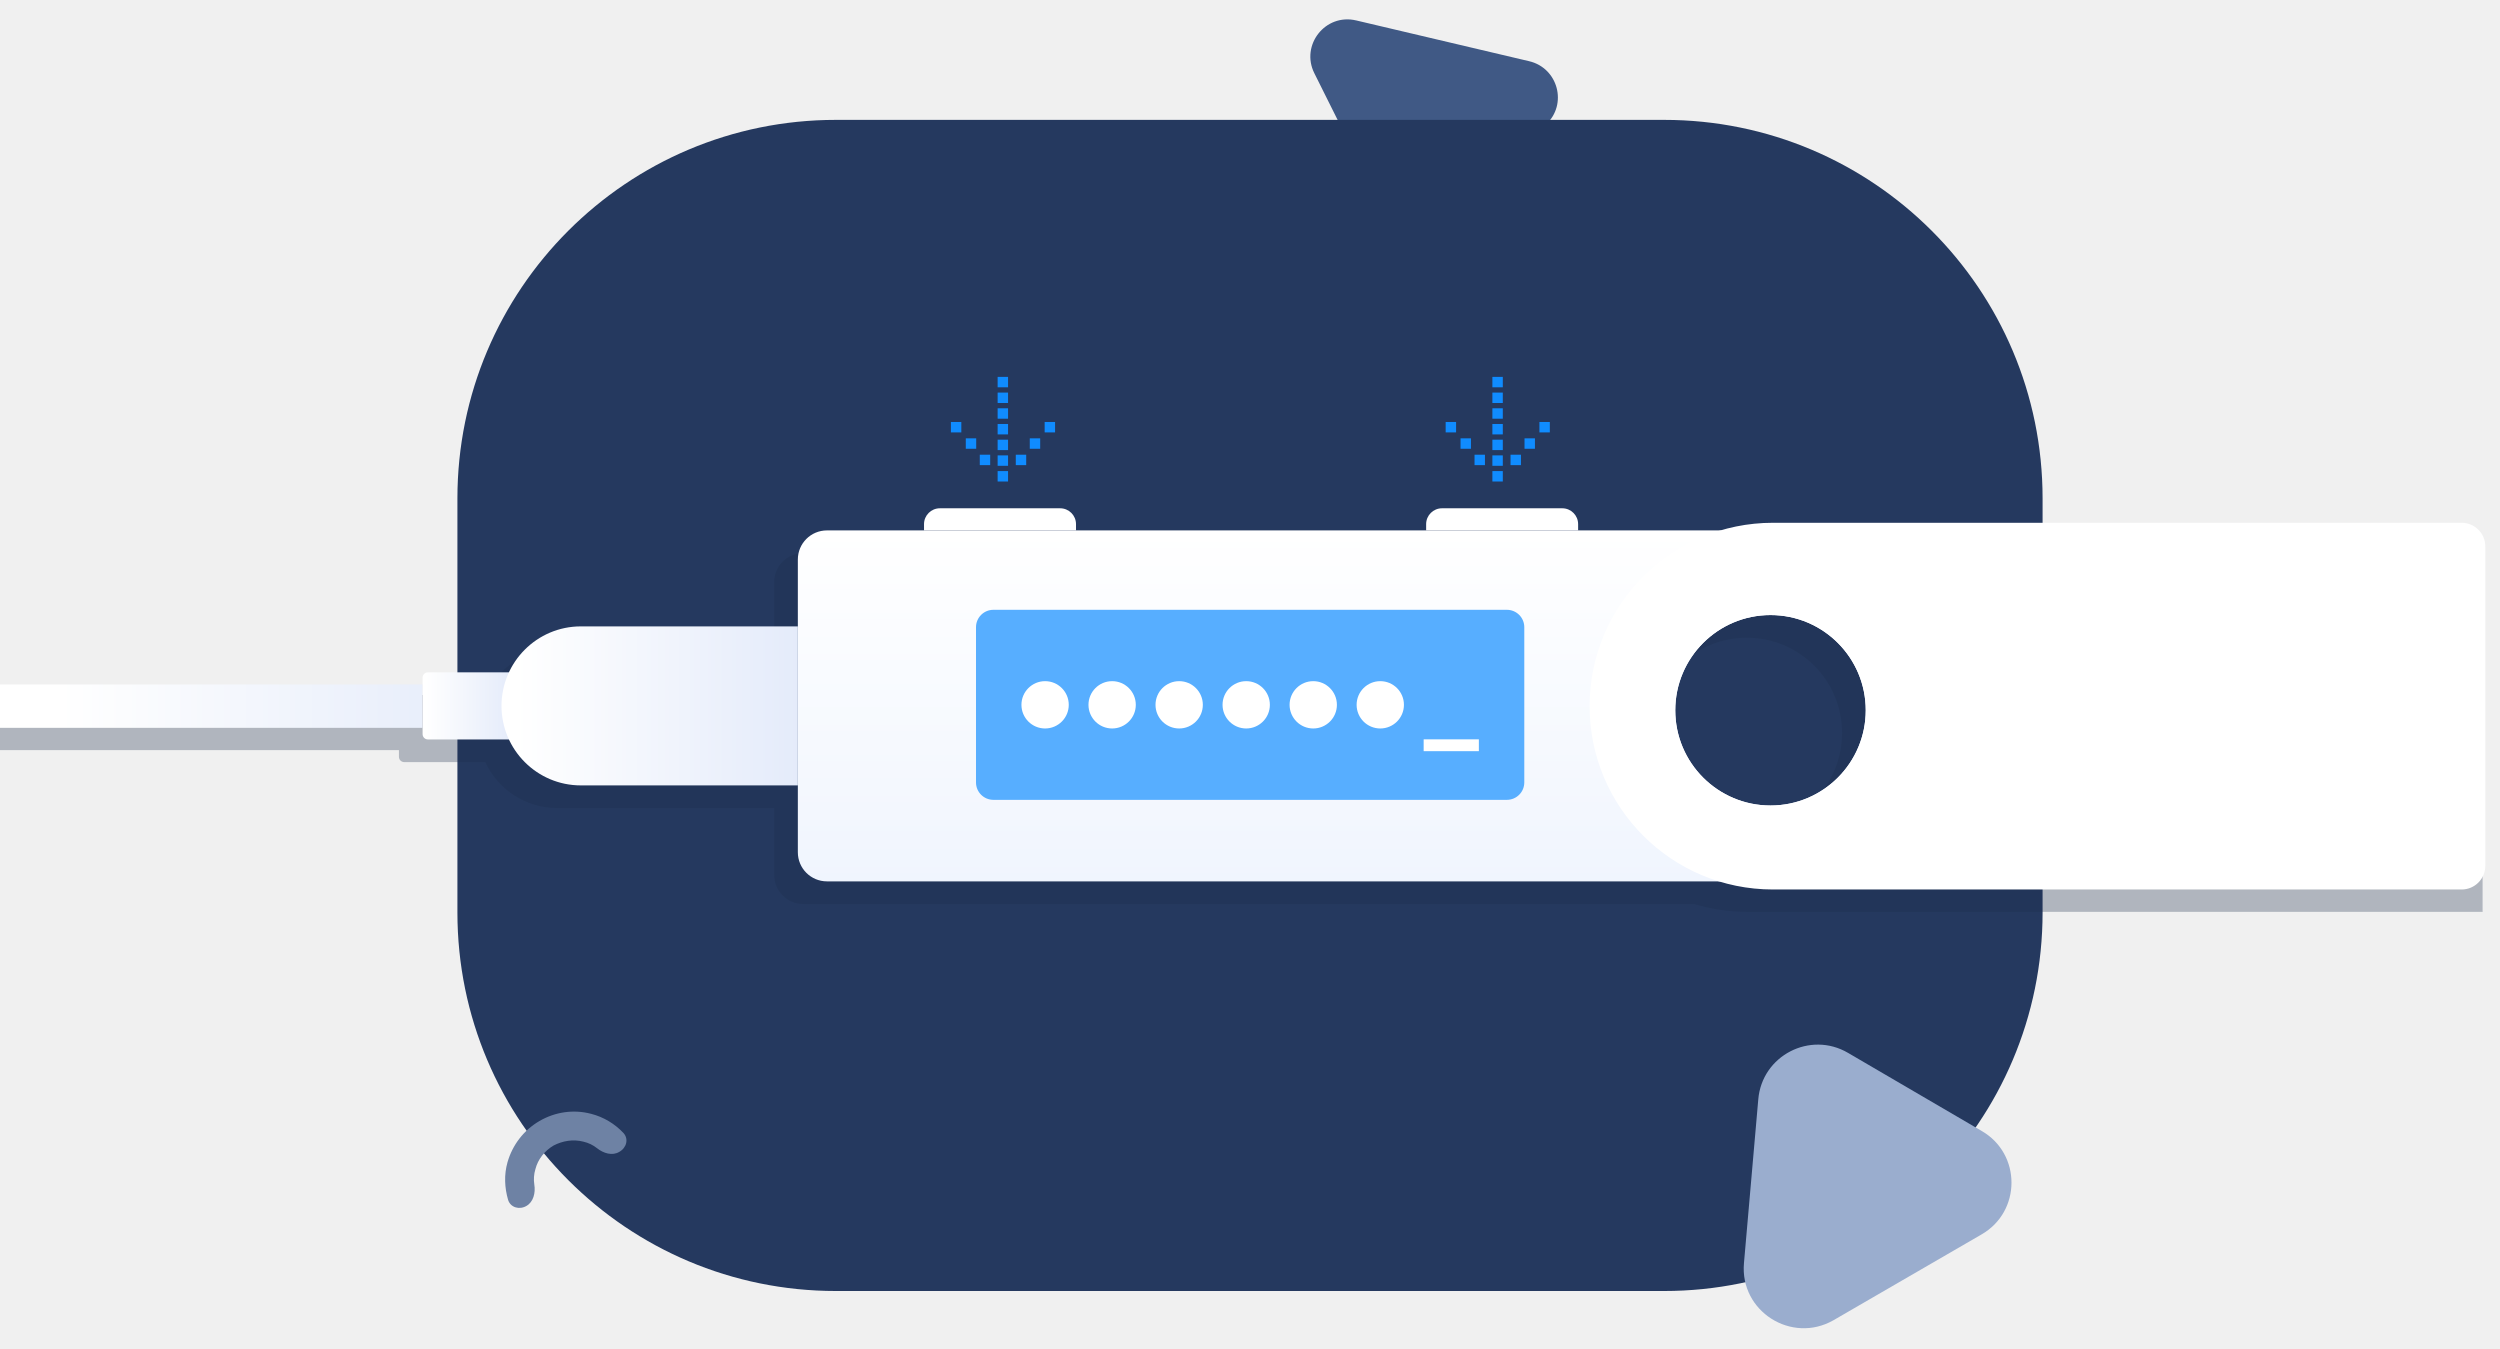
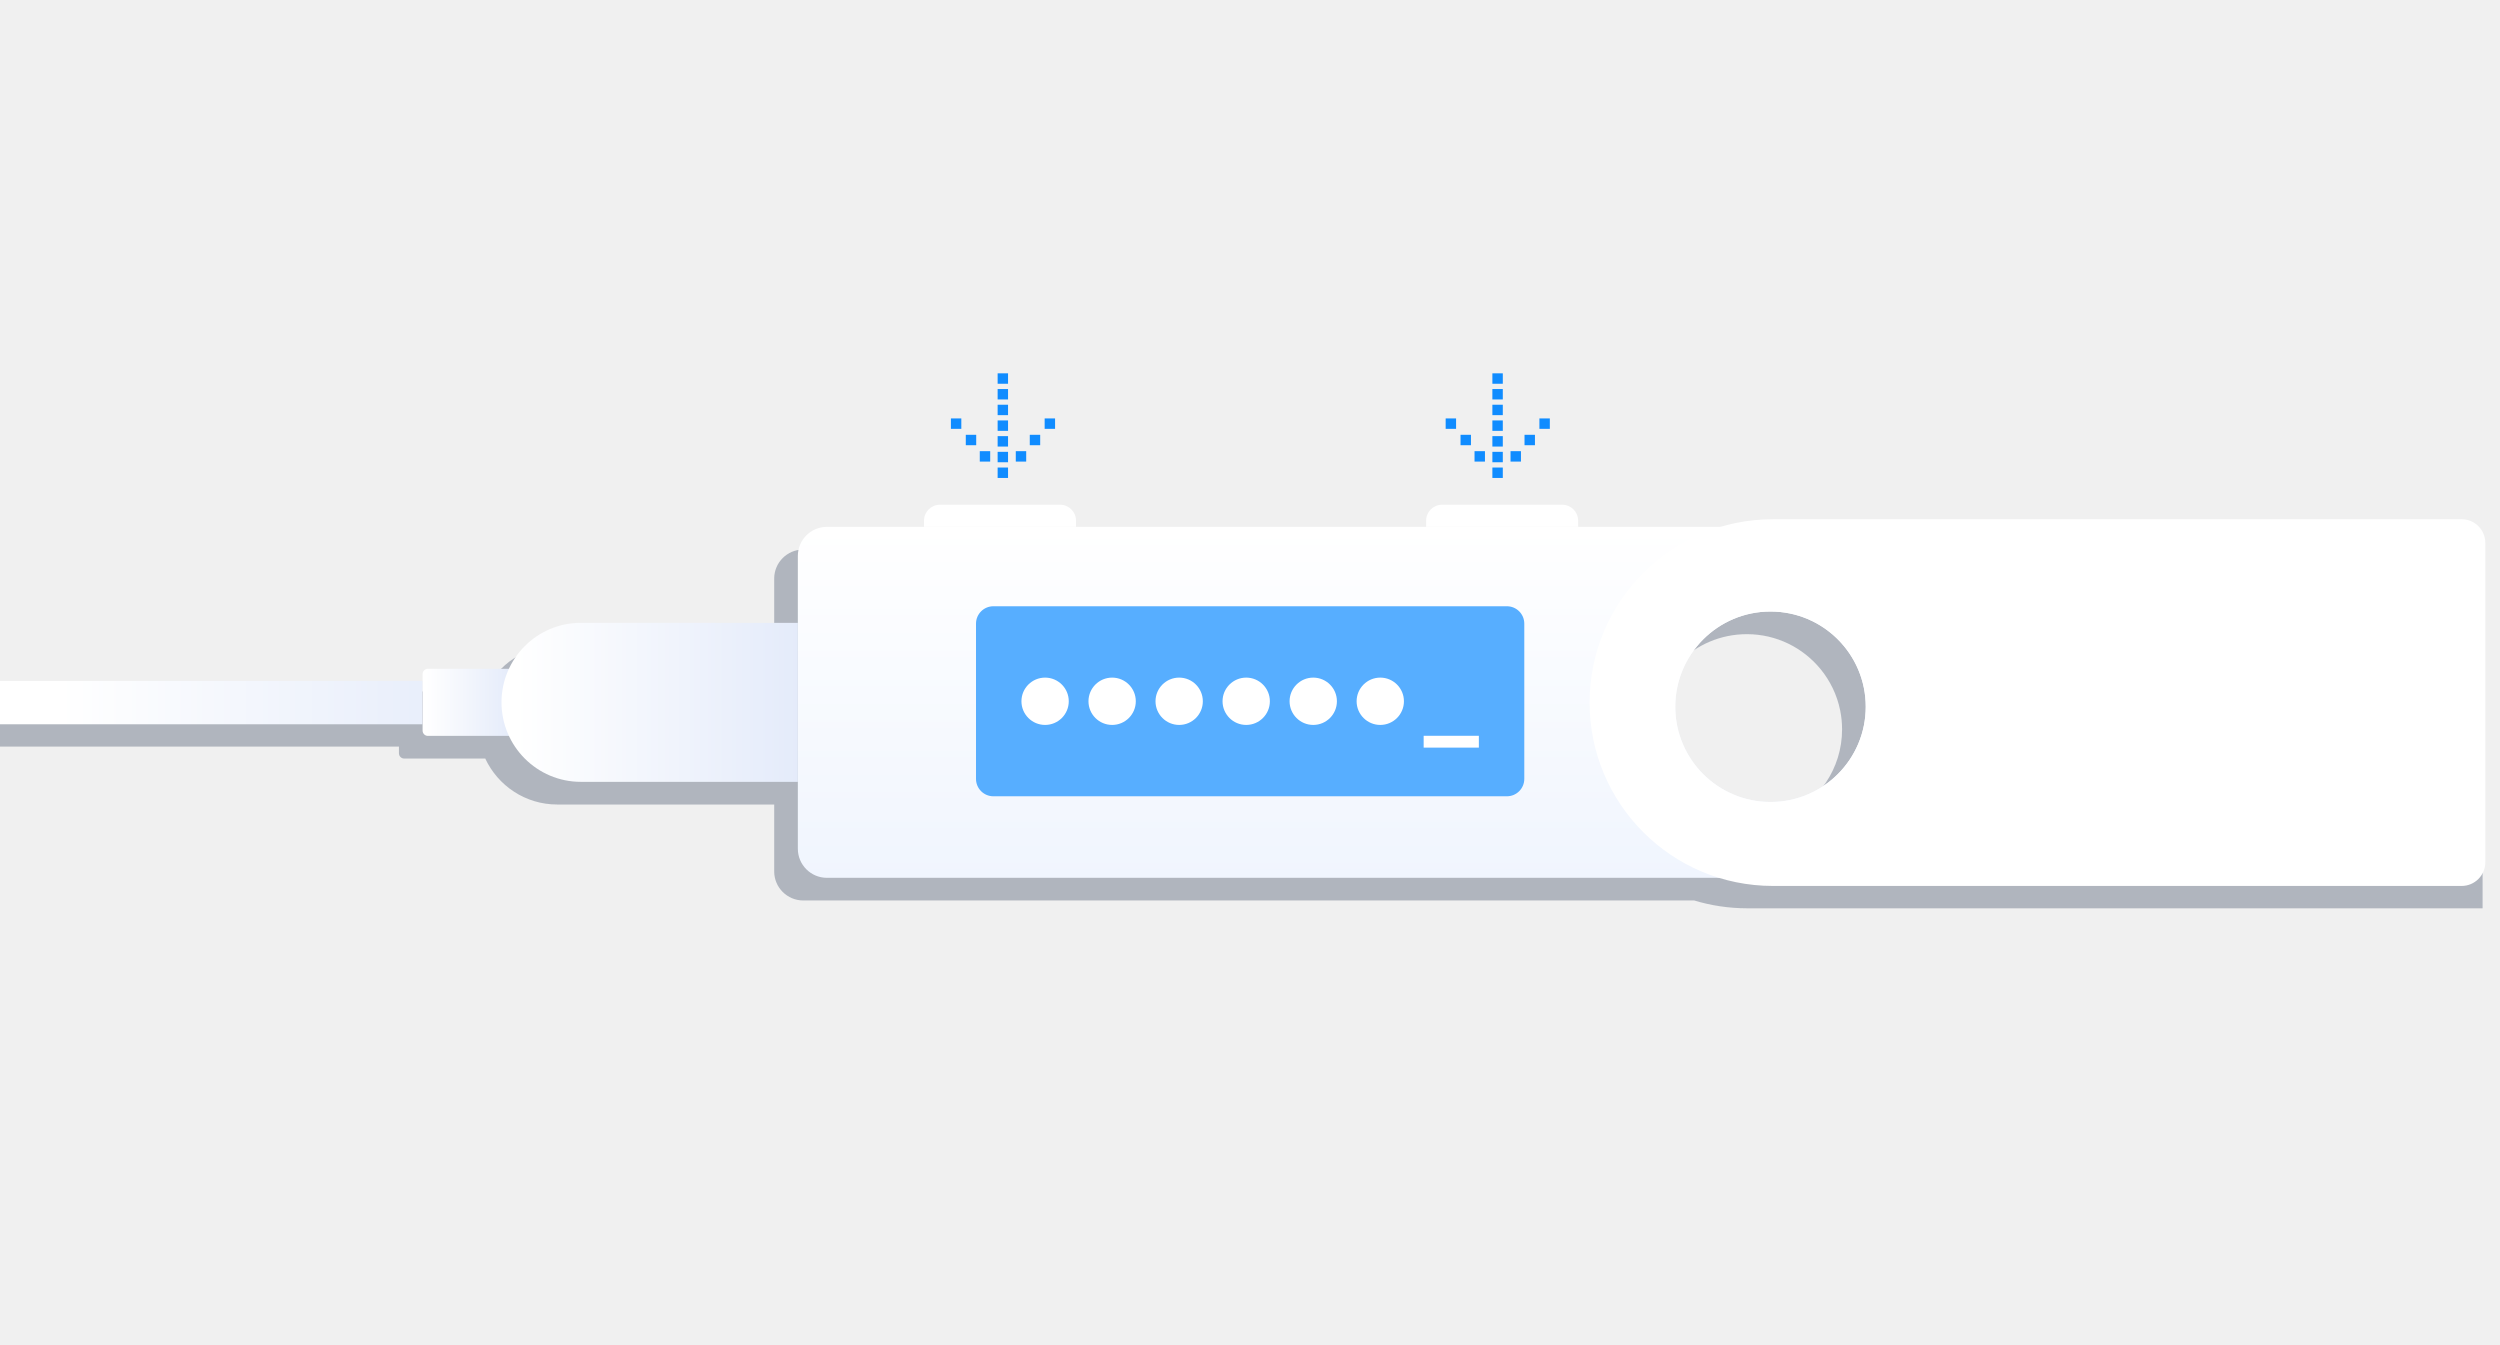
- <svg xmlns="http://www.w3.org/2000/svg" width="634" height="342" viewBox="0 0 634 342" fill="none">
+ <svg xmlns="http://www.w3.org/2000/svg" width="634" height="341" viewBox="0 0 634 341" fill="none">
  <g clip-path="url(#clip0)">
-     <path d="M387.79 15.52C395.114 17.239 397.611 26.432 392.072 31.561L365.536 56.166C360.915 60.426 353.52 59.123 350.719 53.471L333.309 18.555C329.771 11.451 336.077 3.33 343.935 5.182L387.79 15.52Z" fill="#405985" />
-     <rect x="116" y="30.4" width="402" height="297" rx="96" fill="#25395F" />
-     <path d="M133.514 305.819C131.746 306.878 129.452 306.247 128.852 304.284C127.959 301.227 127.8 297.901 128.708 294.728C129.957 290.365 132.83 286.593 136.826 284.278C140.822 281.963 145.481 281.301 149.896 282.462C153.121 283.283 155.932 285.021 158.082 287.301C159.515 288.821 158.884 291.114 157.03 292.124C155.262 293.183 153.018 292.466 151.434 291.205C150.407 290.382 149.23 289.818 147.903 289.514C145.385 288.87 142.714 289.293 140.399 290.499C138.121 291.841 136.422 293.98 135.778 296.497C135.387 297.773 135.307 299.113 135.5 300.38C135.863 302.553 135.232 304.846 133.514 305.819Z" fill="#6E82A4" />
-     <path d="M502.51 313.058C512.634 307.24 512.634 292.652 502.594 286.834L468.677 267.018C459.059 261.368 446.825 267.692 445.897 278.823L442.269 320.31C441.172 332.537 454.334 340.885 464.965 334.813L502.51 313.058Z" fill="#9AADCE" />
-     <path opacity="0.3" fill-rule="evenodd" clip-rule="evenodd" d="M629.591 138.274L443.138 138.274C438.449 138.274 433.923 138.969 429.655 140.26H394.212V138.673C394.212 136.451 392.41 134.649 390.188 134.649H359.693C357.471 134.649 355.669 136.451 355.669 138.673V140.26H266.875V138.673C266.875 136.451 265.073 134.649 262.851 134.649H232.356C230.134 134.649 228.332 136.451 228.332 138.673V140.26H203.71C199.636 140.26 196.333 143.563 196.333 147.636V164.6H141.297C133.223 164.6 126.26 169.38 123.057 176.257C123.024 176.255 122.991 176.253 122.957 176.253H102.512C101.771 176.253 101.171 176.854 101.171 177.595L101.171 179.292H-4.351V190.232H101.171L101.171 191.931C101.171 192.671 101.771 193.272 102.512 193.272H122.957C122.974 193.272 122.991 193.272 123.007 193.271C123.024 193.27 123.041 193.269 123.057 193.268C126.26 200.145 133.223 204.925 141.297 204.925H196.333V221.888C196.333 225.962 199.636 229.265 203.71 229.265H429.658C433.924 230.555 438.45 231.249 443.138 231.249L629.591 231.249V138.274ZM463.025 199.38C465.629 195.526 467.15 190.879 467.15 185.877C467.15 184.21 466.981 182.582 466.659 181.01C465.861 177.109 464.122 173.55 461.689 170.581C457.26 165.176 450.533 161.727 443 161.727C436.331 161.727 430.293 164.43 425.923 168.801C421.553 173.171 418.85 179.208 418.85 185.876C418.85 191.387 420.694 196.465 423.8 200.528C428.213 206.302 435.171 210.027 443 210.027C451.335 210.027 458.685 205.804 463.025 199.38Z" fill="#1B2D4B" />
-     <path d="M130.299 171.846C130.299 171.105 129.699 170.505 128.958 170.505H108.513C107.772 170.505 107.171 171.105 107.171 171.846V186.182C107.171 186.923 107.772 187.523 108.513 187.523H128.958C129.699 187.523 130.299 186.923 130.299 186.182V171.846Z" fill="url(#paint0_linear)" />
-     <path d="M202.334 158.852H147.298C136.187 158.852 127.18 167.903 127.18 179.014C127.18 190.125 136.187 199.177 147.298 199.177H202.334V158.852Z" fill="url(#paint1_linear)" />
-     <path d="M-4.35 173.577H107.125V184.577H-4.35V173.577Z" fill="url(#paint2_linear)" />
-     <path d="M361.669 134.512H400.212V132.925C400.212 130.702 398.411 128.901 396.188 128.901H365.693C363.471 128.901 361.669 130.702 361.669 132.925V134.512Z" fill="white" />
-     <path d="M234.332 134.512H272.875V132.925C272.875 130.702 271.074 128.901 268.851 128.901H238.356C236.134 128.901 234.332 130.702 234.332 132.925V134.512Z" fill="white" />
-     <path fill-rule="evenodd" clip-rule="evenodd" d="M209.71 134.512C205.636 134.512 202.333 137.814 202.333 141.888V216.14C202.333 220.214 205.636 223.516 209.71 223.516H488.216C492.29 223.516 495.593 220.214 495.593 216.14V141.888C495.593 137.814 492.29 134.512 488.216 134.512H209.71ZM449 204.279C462.338 204.279 473.15 193.466 473.15 180.129C473.15 166.791 462.338 155.979 449 155.979C435.663 155.979 424.85 166.791 424.85 180.129C424.85 193.466 435.663 204.279 449 204.279Z" fill="url(#paint3_linear)" />
-     <path fill-rule="evenodd" clip-rule="evenodd" d="M449.625 132.576C423.944 132.576 403.125 153.395 403.125 179.076C403.125 204.757 423.944 225.576 449.625 225.576H624.273C627.587 225.576 630.273 222.89 630.273 219.576V138.576C630.273 135.262 627.587 132.576 624.273 132.576H449.625ZM449 204.278C462.338 204.278 473.15 193.465 473.15 180.128C473.15 166.79 462.338 155.978 449 155.978C435.663 155.978 424.85 166.79 424.85 180.128C424.85 193.465 435.663 204.278 449 204.278Z" fill="white" />
-     <rect x="247.515" y="154.646" width="139.046" height="48.194" rx="4.412" fill="#57AEFF" />
-     <circle cx="265.038" cy="178.742" r="6" fill="white" />
-     <circle cx="282.038" cy="178.742" r="6" fill="white" />
-     <circle cx="299.038" cy="178.742" r="6" fill="white" />
-     <circle cx="316.038" cy="178.742" r="6" fill="white" />
-     <circle cx="333.038" cy="178.742" r="6" fill="white" />
-     <circle cx="350.038" cy="178.742" r="6" fill="white" />
-     <rect x="361.038" y="187.497" width="14" height="3" fill="white" />
-     <rect x="381.11" y="119.468" width="2.642" height="2.642" transform="rotate(90 381.11 119.468)" fill="#108CFF" />
-     <rect x="381.11" y="115.486" width="2.642" height="2.642" transform="rotate(90 381.11 115.486)" fill="#108CFF" />
-     <rect x="381.11" y="111.504" width="2.642" height="2.642" transform="rotate(90 381.11 111.504)" fill="#108CFF" />
-     <rect x="381.11" y="107.522" width="2.642" height="2.642" transform="rotate(90 381.11 107.522)" fill="#108CFF" />
-     <rect x="381.11" y="103.541" width="2.642" height="2.642" transform="rotate(90 381.11 103.541)" fill="#108CFF" />
-     <rect x="381.11" y="99.559" width="2.642" height="2.642" transform="rotate(90 381.11 99.5586)" fill="#108CFF" />
-     <rect x="381.11" y="95.577" width="2.642" height="2.642" transform="rotate(90 381.11 95.5771)" fill="#108CFF" />
-     <rect x="385.713" y="115.316" width="2.642" height="2.642" transform="rotate(90 385.713 115.316)" fill="#108CFF" />
-     <rect width="2.642" height="2.642" transform="matrix(-4.37114e-08 1 1 4.37114e-08 373.941 115.316)" fill="#108CFF" />
-     <rect x="389.261" y="111.165" width="2.642" height="2.642" transform="rotate(90 389.261 111.165)" fill="#108CFF" />
-     <rect width="2.642" height="2.642" transform="matrix(-4.37114e-08 1 1 4.37114e-08 370.393 111.165)" fill="#108CFF" />
-     <rect x="393.035" y="107.015" width="2.642" height="2.642" transform="rotate(90 393.035 107.015)" fill="#108CFF" />
-     <rect width="2.642" height="2.642" transform="matrix(-4.37114e-08 1 1 4.37114e-08 366.619 107.015)" fill="#108CFF" />
-     <rect x="255.641" y="119.468" width="2.642" height="2.642" transform="rotate(90 255.641 119.468)" fill="#108CFF" />
-     <rect x="255.641" y="115.486" width="2.642" height="2.642" transform="rotate(90 255.641 115.486)" fill="#108CFF" />
-     <rect x="255.641" y="111.504" width="2.642" height="2.642" transform="rotate(90 255.641 111.504)" fill="#108CFF" />
-     <rect x="255.641" y="107.522" width="2.642" height="2.642" transform="rotate(90 255.641 107.522)" fill="#108CFF" />
-     <rect x="255.641" y="103.541" width="2.642" height="2.642" transform="rotate(90 255.641 103.541)" fill="#108CFF" />
-     <rect x="255.641" y="99.559" width="2.642" height="2.642" transform="rotate(90 255.641 99.5586)" fill="#108CFF" />
-     <rect x="255.641" y="95.577" width="2.642" height="2.642" transform="rotate(90 255.641 95.5771)" fill="#108CFF" />
-     <rect x="260.245" y="115.316" width="2.642" height="2.642" transform="rotate(90 260.245 115.316)" fill="#108CFF" />
-     <rect width="2.642" height="2.642" transform="matrix(-4.37114e-08 1 1 4.37114e-08 248.472 115.316)" fill="#108CFF" />
-     <rect x="263.793" y="111.165" width="2.642" height="2.642" transform="rotate(90 263.793 111.165)" fill="#108CFF" />
-     <rect width="2.642" height="2.642" transform="matrix(-4.37114e-08 1 1 4.37114e-08 244.924 111.165)" fill="#108CFF" />
-     <rect x="267.566" y="107.015" width="2.642" height="2.642" transform="rotate(90 267.566 107.015)" fill="#108CFF" />
-     <rect width="2.642" height="2.642" transform="matrix(-4.37114e-08 1 1 4.37114e-08 241.15 107.015)" fill="#108CFF" />
+     <path opacity="0.3" fill-rule="evenodd" clip-rule="evenodd" d="M629.591 137.374L443.138 137.374C438.449 137.374 433.923 138.068 429.655 139.359H394.212V137.772C394.212 135.55 392.41 133.749 390.188 133.749H359.693C357.471 133.749 355.669 135.55 355.669 137.772V139.359H266.875V137.772C266.875 135.55 265.073 133.749 262.851 133.749H232.356C230.134 133.749 228.332 135.55 228.332 137.772V139.359H203.71C199.636 139.359 196.333 142.662 196.333 146.736V163.699H141.297C133.223 163.699 126.26 168.48 123.057 175.356C123.024 175.354 122.991 175.353 122.957 175.353H102.512C101.771 175.353 101.171 175.953 101.171 176.694L101.171 178.392H-4.351V189.331H101.171L101.171 191.03C101.171 191.771 101.771 192.371 102.512 192.371H122.957C122.974 192.371 122.991 192.371 123.007 192.37C123.024 192.37 123.041 192.369 123.057 192.368C126.26 199.244 133.223 204.024 141.297 204.024H196.333V220.988C196.333 225.062 199.636 228.364 203.71 228.364H429.658C433.924 229.655 438.45 230.349 443.138 230.349L629.591 230.349V137.374ZM463.025 198.479C465.629 194.625 467.15 189.978 467.15 184.977C467.15 183.31 466.981 181.682 466.659 180.11C465.861 176.208 464.122 172.649 461.689 169.681C457.26 164.276 450.533 160.827 443 160.827C436.331 160.827 430.293 163.53 425.923 167.9C421.553 172.27 418.85 178.307 418.85 184.976C418.85 190.486 420.694 195.564 423.8 199.628C428.213 205.402 435.171 209.126 443 209.126C451.335 209.126 458.685 204.903 463.025 198.479Z" fill="#1B2D4B" />
+     <path d="M130.299 170.946C130.299 170.205 129.699 169.605 128.958 169.605H108.513C107.772 169.605 107.172 170.205 107.172 170.946V185.282C107.172 186.023 107.772 186.623 108.513 186.623H128.958C129.699 186.623 130.299 186.023 130.299 185.282V170.946Z" fill="url(#paint0_linear)" />
+     <path d="M202.334 157.951H147.298C136.187 157.951 127.18 167.003 127.18 178.114V178.114C127.18 189.224 136.187 198.276 147.298 198.276H202.334V157.951Z" fill="url(#paint1_linear)" />
+     <path d="M-4.35 172.677H107.125V183.677H-4.35V172.677Z" fill="url(#paint2_linear)" />
+     <path d="M361.669 133.612H400.212V132.024C400.212 129.802 398.411 128.001 396.188 128.001H365.693C363.471 128.001 361.669 129.802 361.669 132.024V133.612Z" fill="white" />
+     <path d="M234.332 133.612H272.875V132.024C272.875 129.802 271.073 128.001 268.851 128.001H238.356C236.134 128.001 234.332 129.802 234.332 132.024V133.612Z" fill="white" />
+     <path fill-rule="evenodd" clip-rule="evenodd" d="M209.71 133.611C205.636 133.611 202.333 136.914 202.333 140.987V215.239C202.333 219.313 205.636 222.616 209.71 222.616H488.216C492.29 222.616 495.593 219.313 495.593 215.239V140.987C495.593 136.914 492.29 133.611 488.216 133.611H209.71ZM449 203.378C462.338 203.378 473.15 192.566 473.15 179.228C473.15 165.89 462.338 155.078 449 155.078C435.663 155.078 424.85 165.89 424.85 179.228C424.85 192.566 435.663 203.378 449 203.378Z" fill="url(#paint3_linear)" />
+     <path fill-rule="evenodd" clip-rule="evenodd" d="M449.625 131.676C423.944 131.676 403.125 152.495 403.125 178.176C403.125 203.857 423.944 224.676 449.625 224.676H624.273C627.587 224.676 630.273 221.99 630.273 218.676V137.676C630.273 134.362 627.587 131.676 624.273 131.676H449.625ZM449 203.378C462.338 203.378 473.151 192.565 473.151 179.228C473.151 165.89 462.338 155.078 449 155.078C435.663 155.078 424.85 165.89 424.85 179.228C424.85 192.565 435.663 203.378 449 203.378Z" fill="white" />
+     <rect x="247.515" y="153.745" width="139.046" height="48.194" rx="4.412" fill="#57AEFF" />
+     <circle cx="265.038" cy="177.842" r="6" fill="white" />
+     <circle cx="282.038" cy="177.842" r="6" fill="white" />
+     <circle cx="299.038" cy="177.842" r="6" fill="white" />
+     <circle cx="316.038" cy="177.842" r="6" fill="white" />
+     <circle cx="333.038" cy="177.842" r="6" fill="white" />
+     <circle cx="350.038" cy="177.842" r="6" fill="white" />
+     <rect x="361.038" y="186.596" width="14" height="3" fill="white" />
+     <rect x="381.11" y="118.567" width="2.642" height="2.642" transform="rotate(90 381.11 118.567)" fill="#108CFF" />
+     <rect x="381.11" y="114.586" width="2.642" height="2.642" transform="rotate(90 381.11 114.586)" fill="#108CFF" />
+     <rect x="381.11" y="110.604" width="2.642" height="2.642" transform="rotate(90 381.11 110.604)" fill="#108CFF" />
+     <rect x="381.11" y="106.622" width="2.642" height="2.642" transform="rotate(90 381.11 106.622)" fill="#108CFF" />
+     <rect x="381.11" y="102.64" width="2.642" height="2.642" transform="rotate(90 381.11 102.64)" fill="#108CFF" />
+     <rect x="381.11" y="98.659" width="2.642" height="2.642" transform="rotate(90 381.11 98.6585)" fill="#108CFF" />
+     <rect x="381.11" y="94.677" width="2.642" height="2.642" transform="rotate(90 381.11 94.6768)" fill="#108CFF" />
+     <rect x="385.713" y="114.416" width="2.642" height="2.642" transform="rotate(90 385.713 114.416)" fill="#108CFF" />
+     <rect width="2.642" height="2.642" transform="matrix(-4.37114e-08 1 1 4.37114e-08 373.941 114.416)" fill="#108CFF" />
+     <rect x="389.261" y="110.265" width="2.642" height="2.642" transform="rotate(90 389.261 110.265)" fill="#108CFF" />
+     <rect width="2.642" height="2.642" transform="matrix(-4.37114e-08 1 1 4.37114e-08 370.393 110.265)" fill="#108CFF" />
+     <rect x="393.035" y="106.114" width="2.642" height="2.642" transform="rotate(90 393.035 106.114)" fill="#108CFF" />
+     <rect width="2.642" height="2.642" transform="matrix(-4.37114e-08 1 1 4.37114e-08 366.619 106.114)" fill="#108CFF" />
+     <rect x="255.641" y="118.567" width="2.642" height="2.642" transform="rotate(90 255.641 118.567)" fill="#108CFF" />
+     <rect x="255.641" y="114.586" width="2.642" height="2.642" transform="rotate(90 255.641 114.586)" fill="#108CFF" />
+     <rect x="255.641" y="110.604" width="2.642" height="2.642" transform="rotate(90 255.641 110.604)" fill="#108CFF" />
+     <rect x="255.641" y="106.622" width="2.642" height="2.642" transform="rotate(90 255.641 106.622)" fill="#108CFF" />
+     <rect x="255.641" y="102.64" width="2.642" height="2.642" transform="rotate(90 255.641 102.64)" fill="#108CFF" />
+     <rect x="255.641" y="98.659" width="2.642" height="2.642" transform="rotate(90 255.641 98.6585)" fill="#108CFF" />
+     <rect x="255.641" y="94.677" width="2.642" height="2.642" transform="rotate(90 255.641 94.6768)" fill="#108CFF" />
+     <rect x="260.244" y="114.416" width="2.642" height="2.642" transform="rotate(90 260.244 114.416)" fill="#108CFF" />
+     <rect width="2.642" height="2.642" transform="matrix(-4.37114e-08 1 1 4.37114e-08 248.472 114.416)" fill="#108CFF" />
+     <rect x="263.793" y="110.265" width="2.642" height="2.642" transform="rotate(90 263.793 110.265)" fill="#108CFF" />
+     <rect width="2.642" height="2.642" transform="matrix(-4.37114e-08 1 1 4.37114e-08 244.924 110.265)" fill="#108CFF" />
+     <rect x="267.566" y="106.114" width="2.642" height="2.642" transform="rotate(90 267.566 106.114)" fill="#108CFF" />
+     <rect width="2.642" height="2.642" transform="matrix(-4.37114e-08 1 1 4.37114e-08 241.15 106.114)" fill="#108CFF" />
  </g>
  <defs>
-     <linearGradient id="paint0_linear" x1="108.003" y1="177.843" x2="130.051" y2="177.843" gradientUnits="userSpaceOnUse">
+     <linearGradient id="paint0_linear" x1="108.003" y1="176.942" x2="130.051" y2="176.942" gradientUnits="userSpaceOnUse">
      <stop stop-color="white" />
      <stop offset="1" stop-color="#E4EBFA" />
    </linearGradient>
-     <linearGradient id="paint1_linear" x1="130.799" y1="181.58" x2="202.922" y2="181.58" gradientUnits="userSpaceOnUse">
+     <linearGradient id="paint1_linear" x1="130.799" y1="180.679" x2="202.922" y2="180.679" gradientUnits="userSpaceOnUse">
      <stop stop-color="white" />
      <stop offset="1" stop-color="#E4EBFA" />
    </linearGradient>
-     <linearGradient id="paint2_linear" x1="14.887" y1="173.577" x2="126.604" y2="173.577" gradientUnits="userSpaceOnUse">
+     <linearGradient id="paint2_linear" x1="14.887" y1="172.677" x2="126.604" y2="172.677" gradientUnits="userSpaceOnUse">
      <stop stop-color="white" />
      <stop offset="1" stop-color="#E4EBFA" />
    </linearGradient>
-     <linearGradient id="paint3_linear" x1="348.963" y1="134.512" x2="348.963" y2="224.325" gradientUnits="userSpaceOnUse">
+     <linearGradient id="paint3_linear" x1="348.963" y1="133.611" x2="348.963" y2="223.425" gradientUnits="userSpaceOnUse">
      <stop stop-color="white" />
      <stop offset="1" stop-color="#F0F5FE" />
    </linearGradient>
    <clipPath id="clip0">
-       <rect width="634" height="341" fill="white" transform="translate(0 0.900391)" />
+       <rect width="634" height="341" fill="white" />
    </clipPath>
  </defs>
</svg>
